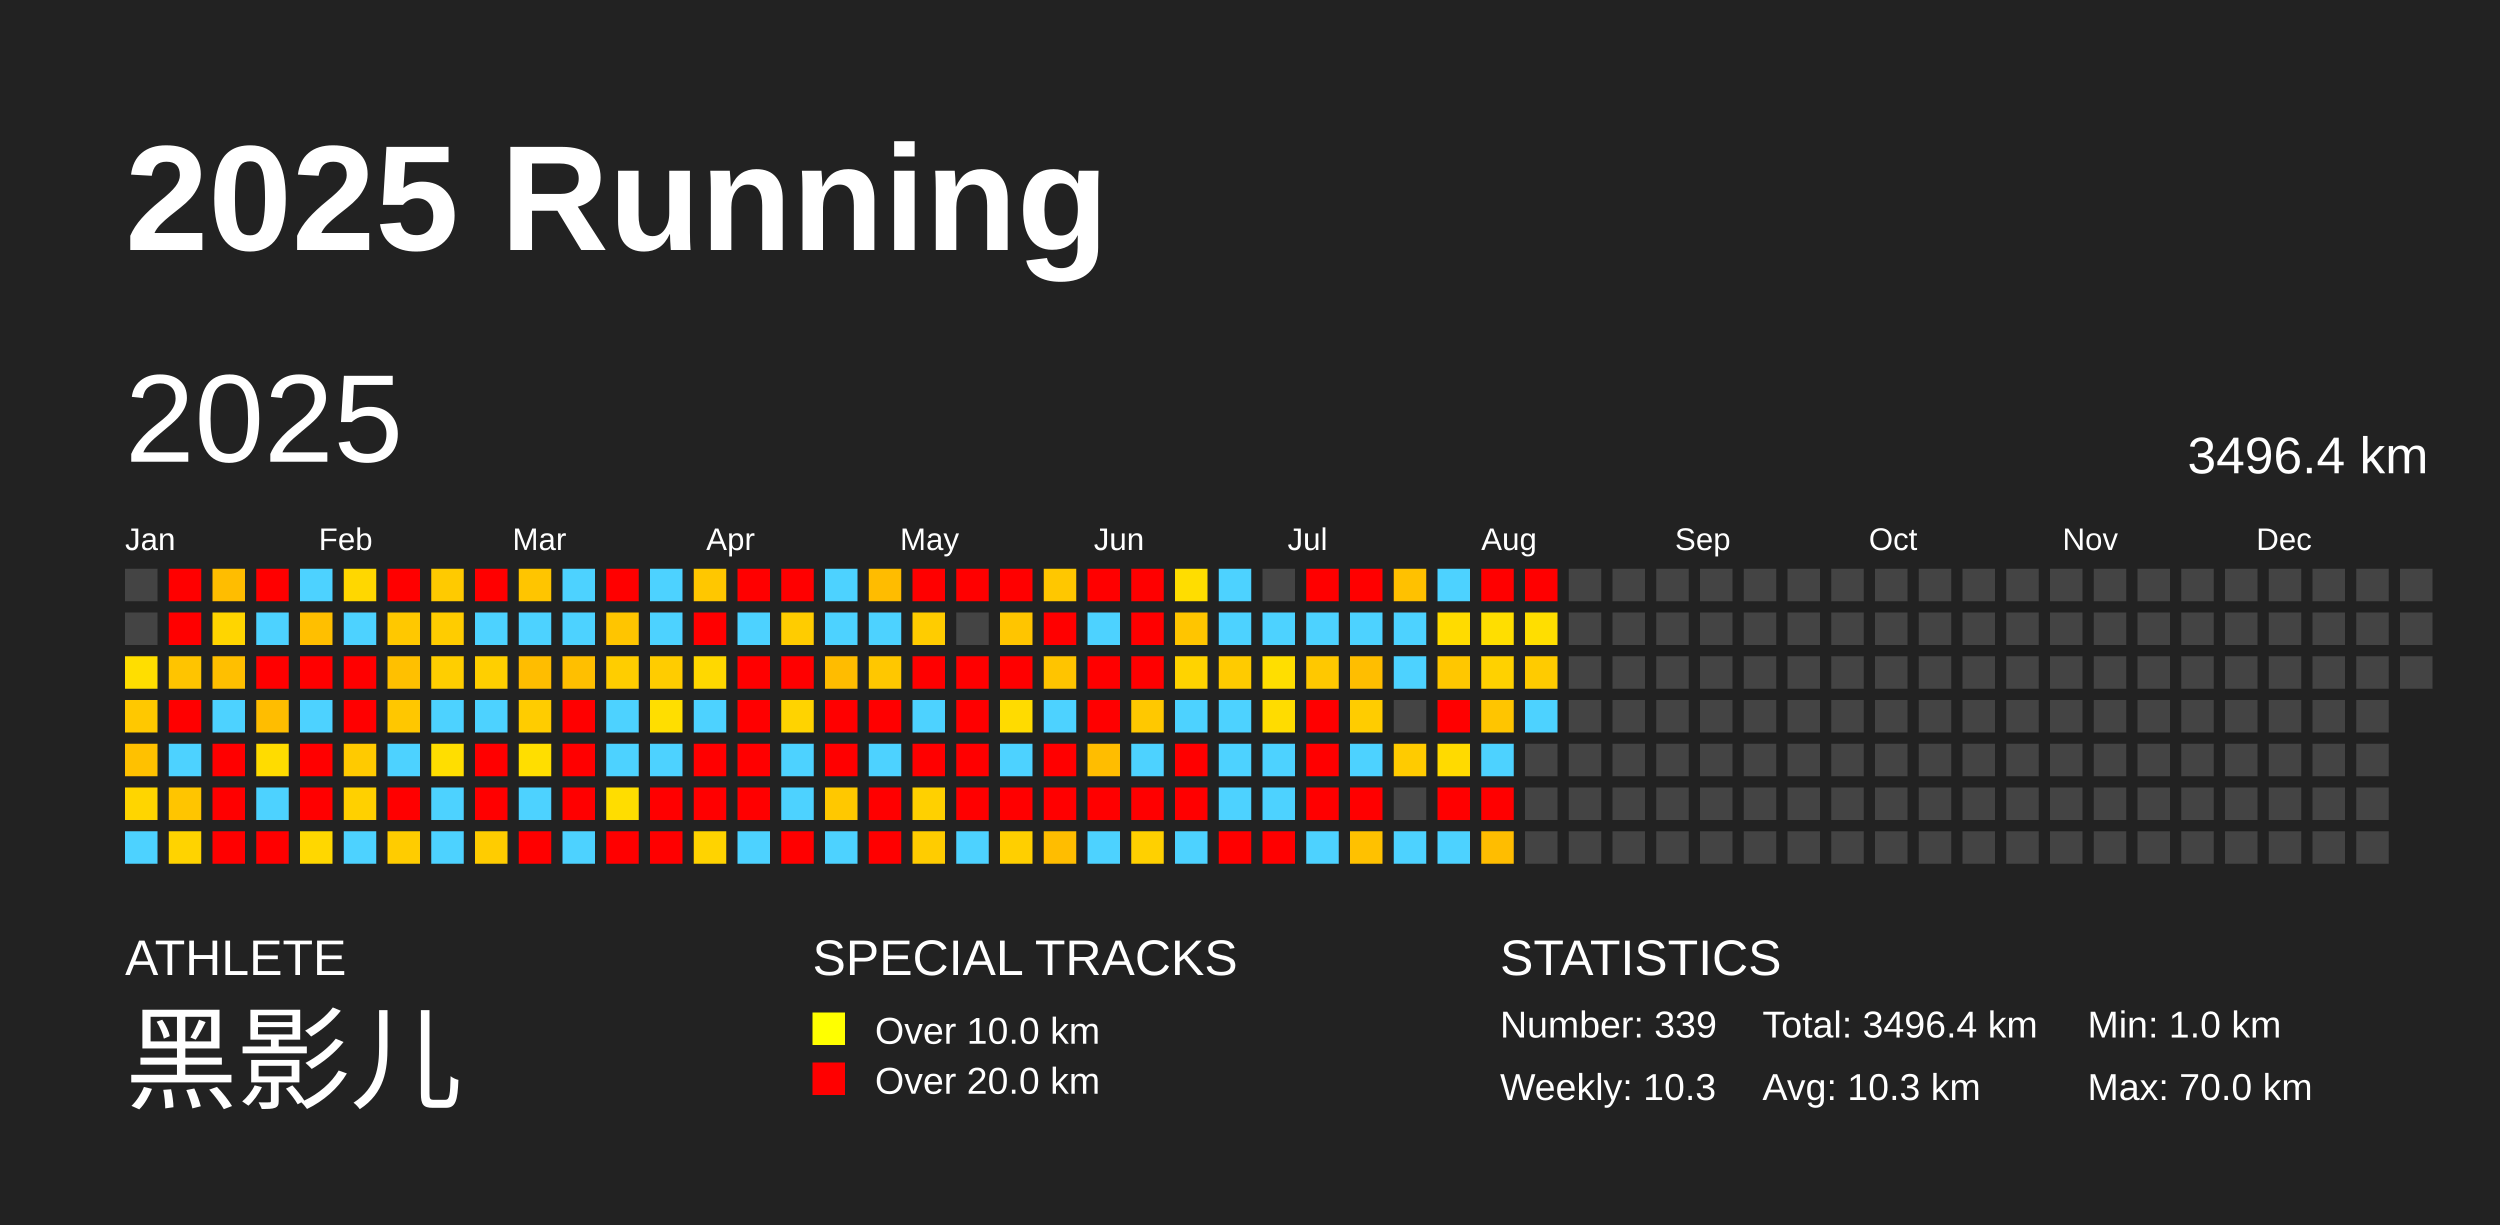
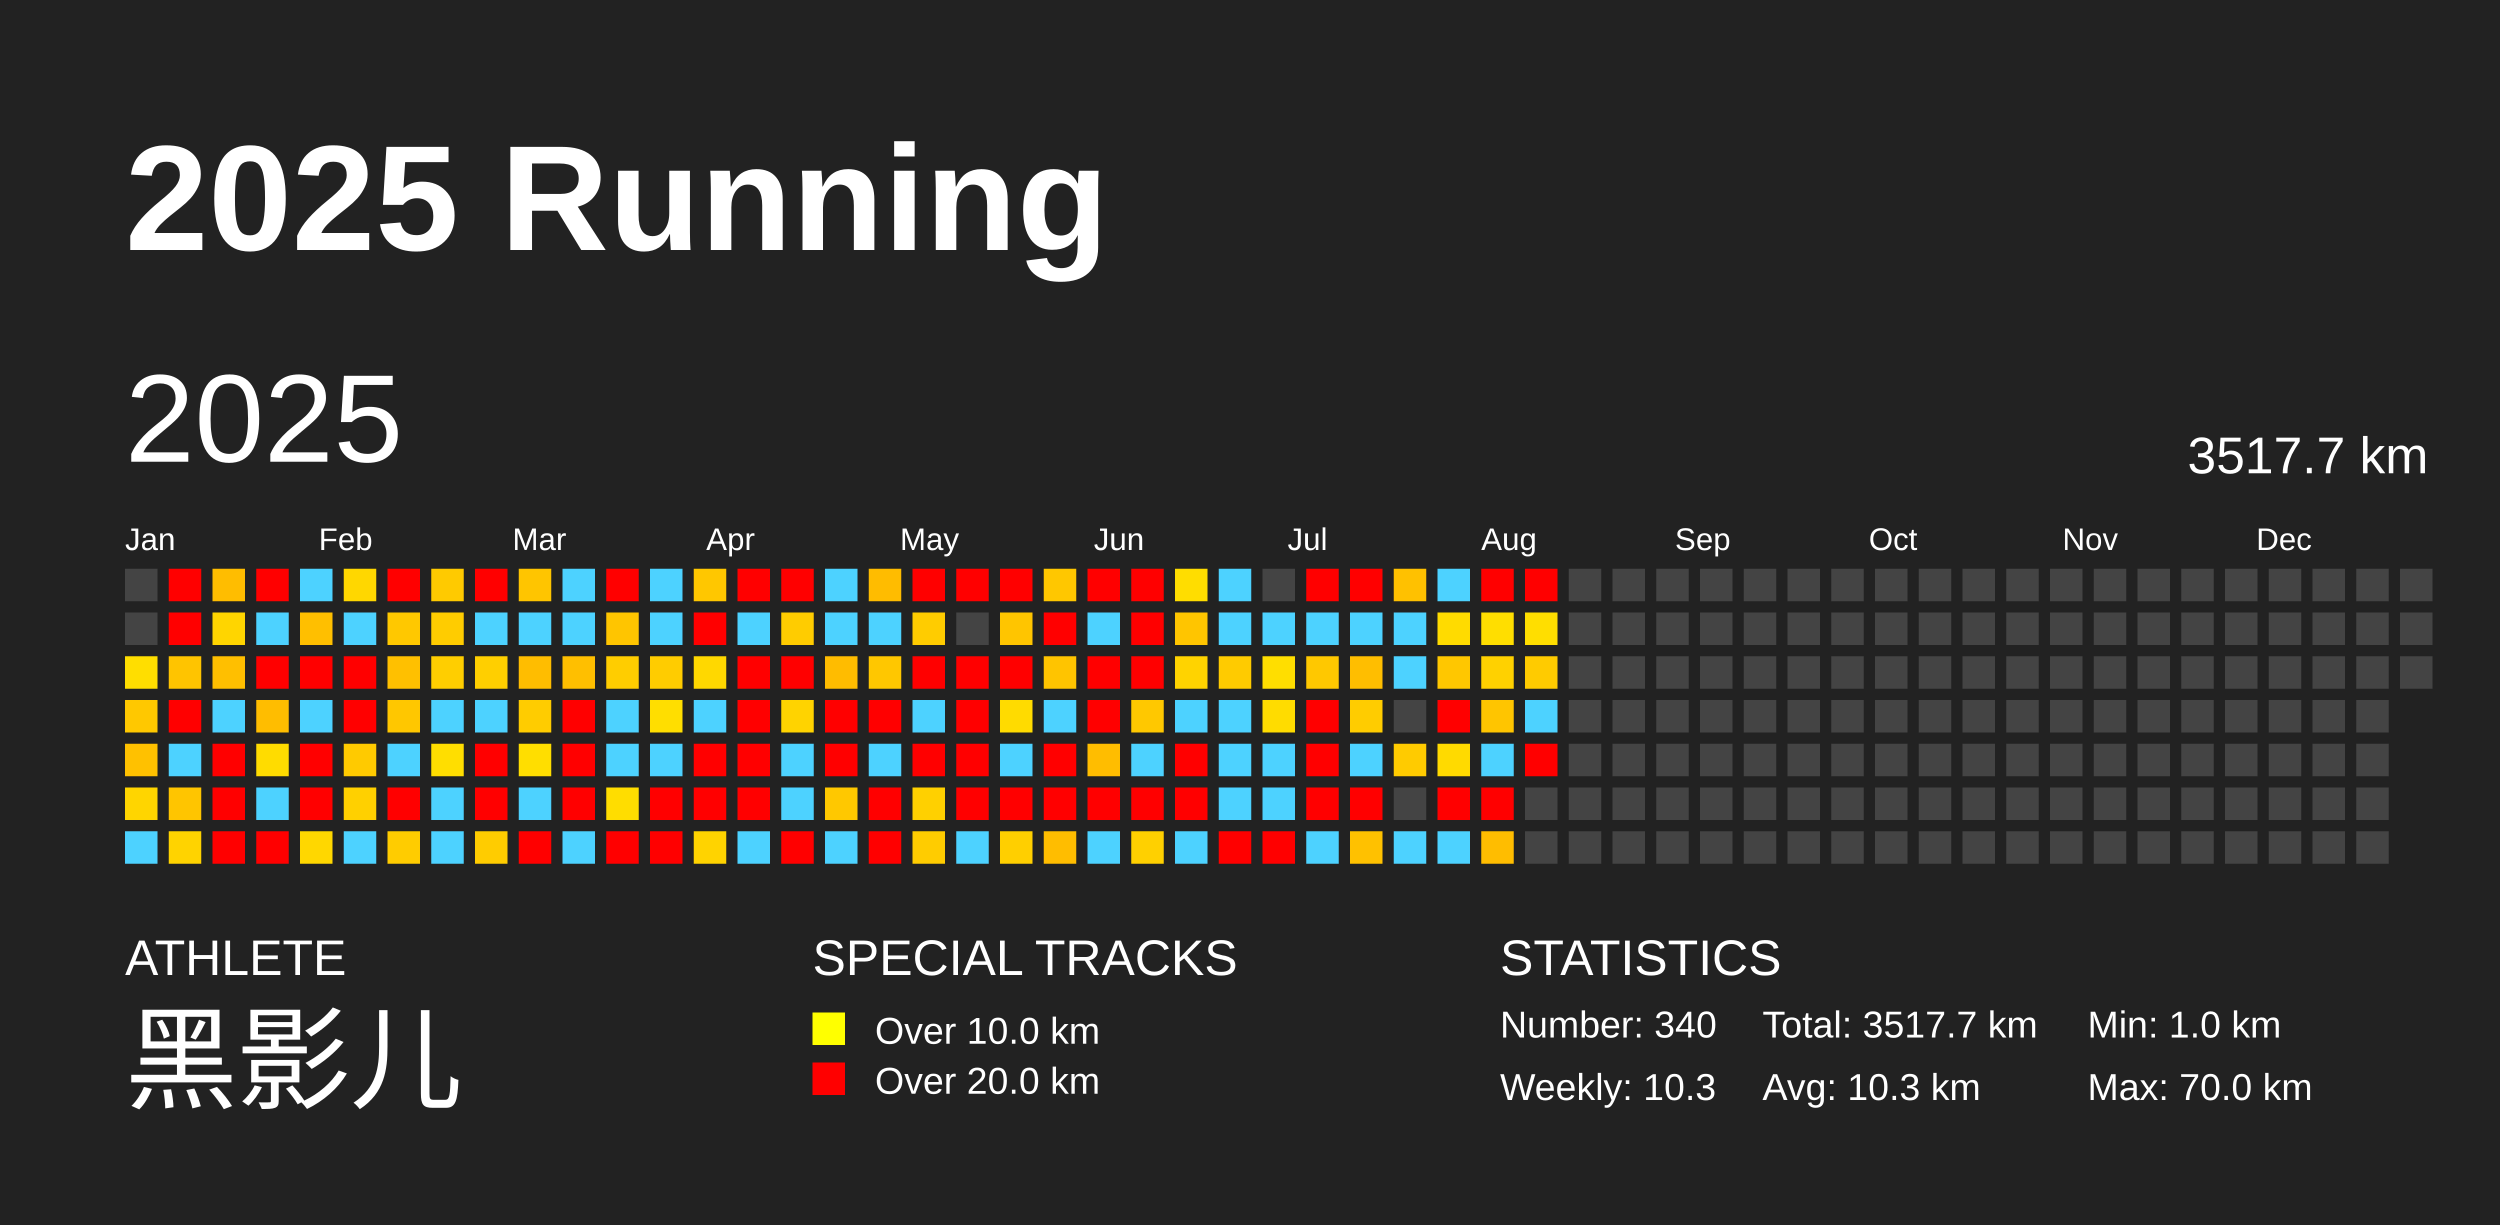
<svg xmlns="http://www.w3.org/2000/svg" baseProfile="full" height="98mm" version="1.1" viewBox="0,0,200,98" width="200mm">
  <defs />
  <rect fill="#222222" height="98" width="200" x="0" y="0" />
  <text fill="#FFFFFF" style="font-size:12px; font-family:Arial; font-weight:bold;" x="10" y="20">2025 Running</text>
  <text fill="#FFFFFF" style="font-size:4px; font-family:Arial" x="10" y="78">ATHLETE</text>
  <text fill="#FFFFFF" style="font-size:9px; font-family:Arial" x="10" y="88">黑影儿</text>
  <text fill="#FFFFFF" style="font-size:4px; font-family:Arial" x="65" y="78">SPECIAL TRACKS</text>
  <rect fill="yellow" height="2.6" width="2.6" x="65" y="81" />
  <text fill="#FFFFFF" style="font-size:3px; font-family:Arial" x="70" y="83.5">Over 10.0 km</text>
  <rect fill="red" height="2.6" width="2.6" x="65" y="85" />
  <text fill="#FFFFFF" style="font-size:3px; font-family:Arial" x="70" y="87.5">Over 20.0 km</text>
  <text fill="#FFFFFF" style="font-size:4px; font-family:Arial" x="120" y="78">STATISTICS</text>
-   <text fill="#FFFFFF" style="font-size:3px; font-family:Arial" x="120" y="83">Number: 339</text>
+   <text fill="#FFFFFF" style="font-size:3px; font-family:Arial" x="120" y="83">Number: 340</text>
  <text fill="#FFFFFF" style="font-size:3px; font-family:Arial" x="120" y="88">Weekly: 10.3</text>
-   <text fill="#FFFFFF" style="font-size:3px; font-family:Arial" x="141" y="83">Total: 3496.4 km</text>
+   <text fill="#FFFFFF" style="font-size:3px; font-family:Arial" x="141" y="83">Total: 3517.7 km</text>
  <text fill="#FFFFFF" style="font-size:3px; font-family:Arial" x="141" y="88">Avg: 10.3 km</text>
  <text fill="#FFFFFF" style="font-size:3px; font-family:Arial" x="167" y="83">Min: 1.0 km</text>
  <text fill="#FFFFFF" style="font-size:3px; font-family:Arial" x="167" y="88">Max: 70.0 km</text>
  <text dominant-baseline="hanging" fill="#FFFFFF" style="font-size:10.0px; font-family:Arial;" x="10" y="30">2025</text>
-   <text dominant-baseline="hanging" fill="#FFFFFF" style="font-size:4.125px; font-family:Arial;" x="175" y="35">3496.4 km</text>
+   <text dominant-baseline="hanging" fill="#FFFFFF" style="font-size:4.125px; font-family:Arial;" x="175" y="35">3517.7 km</text>
  <text fill="#FFFFFF" style="font-size:2.5px; font-family:Arial" x="10.0" y="44">Jan</text>
  <text fill="#FFFFFF" style="font-size:2.5px; font-family:Arial" x="25.5" y="44">Feb</text>
  <text fill="#FFFFFF" style="font-size:2.5px; font-family:Arial" x="41.0" y="44">Mar</text>
  <text fill="#FFFFFF" style="font-size:2.5px; font-family:Arial" x="56.5" y="44">Apr</text>
  <text fill="#FFFFFF" style="font-size:2.5px; font-family:Arial" x="72.0" y="44">May</text>
  <text fill="#FFFFFF" style="font-size:2.5px; font-family:Arial" x="87.5" y="44">Jun</text>
  <text fill="#FFFFFF" style="font-size:2.5px; font-family:Arial" x="103.0" y="44">Jul</text>
  <text fill="#FFFFFF" style="font-size:2.5px; font-family:Arial" x="118.5" y="44">Aug</text>
  <text fill="#FFFFFF" style="font-size:2.5px; font-family:Arial" x="134.0" y="44">Sep</text>
  <text fill="#FFFFFF" style="font-size:2.5px; font-family:Arial" x="149.5" y="44">Oct</text>
  <text fill="#FFFFFF" style="font-size:2.5px; font-family:Arial" x="165.0" y="44">Nov</text>
  <text fill="#FFFFFF" style="font-size:2.5px; font-family:Arial" x="180.5" y="44">Dec</text>
  <rect fill="#444444" height="2.6" width="2.6" x="10.0" y="45.5" />
  <rect fill="#444444" height="2.6" width="2.6" x="10.0" y="49.0" />
  <rect fill="#ffde00" height="2.6" width="2.6" x="10.0" y="52.5" />
  <rect fill="#ffc800" height="2.6" width="2.6" x="10.0" y="56.0" />
  <rect fill="#ffc100" height="2.6" width="2.6" x="10.0" y="59.5" />
  <rect fill="#ffd500" height="2.6" width="2.6" x="10.0" y="63.0" />
  <rect fill="#4dd2ff" height="2.6" width="2.6" x="10.0" y="66.5" />
  <rect fill="red" height="2.6" width="2.6" x="13.5" y="45.5" />
  <rect fill="red" height="2.6" width="2.6" x="13.5" y="49.0" />
  <rect fill="#ffc400" height="2.6" width="2.6" x="13.5" y="52.5" />
  <rect fill="red" height="2.6" width="2.6" x="13.5" y="56.0" />
  <rect fill="#4dd2ff" height="2.6" width="2.6" x="13.5" y="59.5" />
  <rect fill="#ffc500" height="2.6" width="2.6" x="13.5" y="63.0" />
  <rect fill="#ffd300" height="2.6" width="2.6" x="13.5" y="66.5" />
  <rect fill="#ffbd00" height="2.6" width="2.6" x="17.0" y="45.5" />
  <rect fill="#ffd500" height="2.6" width="2.6" x="17.0" y="49.0" />
  <rect fill="#ffbf00" height="2.6" width="2.6" x="17.0" y="52.5" />
  <rect fill="#4dd2ff" height="2.6" width="2.6" x="17.0" y="56.0" />
  <rect fill="red" height="2.6" width="2.6" x="17.0" y="59.5" />
  <rect fill="red" height="2.6" width="2.6" x="17.0" y="63.0" />
  <rect fill="red" height="2.6" width="2.6" x="17.0" y="66.5" />
  <rect fill="red" height="2.6" width="2.6" x="20.5" y="45.5" />
  <rect fill="#4dd2ff" height="2.6" width="2.6" x="20.5" y="49.0" />
  <rect fill="red" height="2.6" width="2.6" x="20.5" y="52.5" />
  <rect fill="#ffbd00" height="2.6" width="2.6" x="20.5" y="56.0" />
  <rect fill="#ffdc00" height="2.6" width="2.6" x="20.5" y="59.5" />
  <rect fill="#4dd2ff" height="2.6" width="2.6" x="20.5" y="63.0" />
  <rect fill="red" height="2.6" width="2.6" x="20.5" y="66.5" />
  <rect fill="#4dd2ff" height="2.6" width="2.6" x="24.0" y="45.5" />
  <rect fill="#ffbf00" height="2.6" width="2.6" x="24.0" y="49.0" />
  <rect fill="red" height="2.6" width="2.6" x="24.0" y="52.5" />
  <rect fill="#4dd2ff" height="2.6" width="2.6" x="24.0" y="56.0" />
  <rect fill="red" height="2.6" width="2.6" x="24.0" y="59.5" />
  <rect fill="red" height="2.6" width="2.6" x="24.0" y="63.0" />
  <rect fill="#ffd700" height="2.6" width="2.6" x="24.0" y="66.5" />
  <rect fill="#ffd700" height="2.6" width="2.6" x="27.5" y="45.5" />
  <rect fill="#4dd2ff" height="2.6" width="2.6" x="27.5" y="49.0" />
  <rect fill="red" height="2.6" width="2.6" x="27.5" y="52.5" />
  <rect fill="red" height="2.6" width="2.6" x="27.5" y="56.0" />
  <rect fill="#ffca00" height="2.6" width="2.6" x="27.5" y="59.5" />
  <rect fill="#ffd000" height="2.6" width="2.6" x="27.5" y="63.0" />
  <rect fill="#4dd2ff" height="2.6" width="2.6" x="27.5" y="66.5" />
  <rect fill="red" height="2.6" width="2.6" x="31.0" y="45.5" />
  <rect fill="#ffc800" height="2.6" width="2.6" x="31.0" y="49.0" />
  <rect fill="#ffc000" height="2.6" width="2.6" x="31.0" y="52.5" />
  <rect fill="#ffc700" height="2.6" width="2.6" x="31.0" y="56.0" />
  <rect fill="#4dd2ff" height="2.6" width="2.6" x="31.0" y="59.5" />
  <rect fill="red" height="2.6" width="2.6" x="31.0" y="63.0" />
  <rect fill="#ffcc00" height="2.6" width="2.6" x="31.0" y="66.5" />
  <rect fill="#ffca00" height="2.6" width="2.6" x="34.5" y="45.5" />
  <rect fill="#ffcc00" height="2.6" width="2.6" x="34.5" y="49.0" />
  <rect fill="#ffce00" height="2.6" width="2.6" x="34.5" y="52.5" />
  <rect fill="#4dd2ff" height="2.6" width="2.6" x="34.5" y="56.0" />
  <rect fill="#ffde00" height="2.6" width="2.6" x="34.5" y="59.5" />
  <rect fill="#4dd2ff" height="2.6" width="2.6" x="34.5" y="63.0" />
  <rect fill="#4dd2ff" height="2.6" width="2.6" x="34.5" y="66.5" />
  <rect fill="red" height="2.6" width="2.6" x="38.0" y="45.5" />
  <rect fill="#4dd2ff" height="2.6" width="2.6" x="38.0" y="49.0" />
  <rect fill="#ffcf00" height="2.6" width="2.6" x="38.0" y="52.5" />
  <rect fill="#4dd2ff" height="2.6" width="2.6" x="38.0" y="56.0" />
  <rect fill="red" height="2.6" width="2.6" x="38.0" y="59.5" />
  <rect fill="red" height="2.6" width="2.6" x="38.0" y="63.0" />
  <rect fill="#ffcc00" height="2.6" width="2.6" x="38.0" y="66.5" />
  <rect fill="#ffc500" height="2.6" width="2.6" x="41.5" y="45.5" />
  <rect fill="#4dd2ff" height="2.6" width="2.6" x="41.5" y="49.0" />
  <rect fill="#ffbd00" height="2.6" width="2.6" x="41.5" y="52.5" />
  <rect fill="#ffcc00" height="2.6" width="2.6" x="41.5" y="56.0" />
  <rect fill="#ffde00" height="2.6" width="2.6" x="41.5" y="59.5" />
  <rect fill="#4dd2ff" height="2.6" width="2.6" x="41.5" y="63.0" />
  <rect fill="red" height="2.6" width="2.6" x="41.5" y="66.5" />
  <rect fill="#4dd2ff" height="2.6" width="2.6" x="45.0" y="45.5" />
  <rect fill="#4dd2ff" height="2.6" width="2.6" x="45.0" y="49.0" />
  <rect fill="#ffbf00" height="2.6" width="2.6" x="45.0" y="52.5" />
  <rect fill="red" height="2.6" width="2.6" x="45.0" y="56.0" />
  <rect fill="red" height="2.6" width="2.6" x="45.0" y="59.5" />
  <rect fill="red" height="2.6" width="2.6" x="45.0" y="63.0" />
  <rect fill="#4dd2ff" height="2.6" width="2.6" x="45.0" y="66.5" />
  <rect fill="red" height="2.6" width="2.6" x="48.5" y="45.5" />
  <rect fill="#ffc500" height="2.6" width="2.6" x="48.5" y="49.0" />
  <rect fill="#ffcd00" height="2.6" width="2.6" x="48.5" y="52.5" />
  <rect fill="#4dd2ff" height="2.6" width="2.6" x="48.5" y="56.0" />
  <rect fill="#4dd2ff" height="2.6" width="2.6" x="48.5" y="59.5" />
  <rect fill="#ffdd00" height="2.6" width="2.6" x="48.5" y="63.0" />
  <rect fill="red" height="2.6" width="2.6" x="48.5" y="66.5" />
  <rect fill="#4dd2ff" height="2.6" width="2.6" x="52.0" y="45.5" />
  <rect fill="#4dd2ff" height="2.6" width="2.6" x="52.0" y="49.0" />
  <rect fill="#ffcc00" height="2.6" width="2.6" x="52.0" y="52.5" />
  <rect fill="#ffde00" height="2.6" width="2.6" x="52.0" y="56.0" />
  <rect fill="#4dd2ff" height="2.6" width="2.6" x="52.0" y="59.5" />
  <rect fill="red" height="2.6" width="2.6" x="52.0" y="63.0" />
  <rect fill="red" height="2.6" width="2.6" x="52.0" y="66.5" />
  <rect fill="#ffc700" height="2.6" width="2.6" x="55.5" y="45.5" />
  <rect fill="red" height="2.6" width="2.6" x="55.5" y="49.0" />
  <rect fill="#ffd800" height="2.6" width="2.6" x="55.5" y="52.5" />
  <rect fill="#4dd2ff" height="2.6" width="2.6" x="55.5" y="56.0" />
  <rect fill="red" height="2.6" width="2.6" x="55.5" y="59.5" />
  <rect fill="red" height="2.6" width="2.6" x="55.5" y="63.0" />
  <rect fill="#ffd300" height="2.6" width="2.6" x="55.5" y="66.5" />
  <rect fill="red" height="2.6" width="2.6" x="59.0" y="45.5" />
  <rect fill="#4dd2ff" height="2.6" width="2.6" x="59.0" y="49.0" />
  <rect fill="red" height="2.6" width="2.6" x="59.0" y="52.5" />
  <rect fill="red" height="2.6" width="2.6" x="59.0" y="56.0" />
  <rect fill="red" height="2.6" width="2.6" x="59.0" y="59.5" />
  <rect fill="red" height="2.6" width="2.6" x="59.0" y="63.0" />
  <rect fill="#4dd2ff" height="2.6" width="2.6" x="59.0" y="66.5" />
  <rect fill="red" height="2.6" width="2.6" x="62.5" y="45.5" />
  <rect fill="#ffcc00" height="2.6" width="2.6" x="62.5" y="49.0" />
  <rect fill="red" height="2.6" width="2.6" x="62.5" y="52.5" />
  <rect fill="#ffd300" height="2.6" width="2.6" x="62.5" y="56.0" />
  <rect fill="#4dd2ff" height="2.6" width="2.6" x="62.5" y="59.5" />
  <rect fill="#4dd2ff" height="2.6" width="2.6" x="62.5" y="63.0" />
  <rect fill="red" height="2.6" width="2.6" x="62.5" y="66.5" />
  <rect fill="#4dd2ff" height="2.6" width="2.6" x="66.0" y="45.5" />
  <rect fill="#4dd2ff" height="2.6" width="2.6" x="66.0" y="49.0" />
  <rect fill="#ffbc00" height="2.6" width="2.6" x="66.0" y="52.5" />
  <rect fill="red" height="2.6" width="2.6" x="66.0" y="56.0" />
  <rect fill="red" height="2.6" width="2.6" x="66.0" y="59.5" />
  <rect fill="#ffc800" height="2.6" width="2.6" x="66.0" y="63.0" />
  <rect fill="#4dd2ff" height="2.6" width="2.6" x="66.0" y="66.5" />
  <rect fill="#ffbc00" height="2.6" width="2.6" x="69.5" y="45.5" />
  <rect fill="#4dd2ff" height="2.6" width="2.6" x="69.5" y="49.0" />
  <rect fill="#ffc700" height="2.6" width="2.6" x="69.5" y="52.5" />
  <rect fill="red" height="2.6" width="2.6" x="69.5" y="56.0" />
  <rect fill="#4dd2ff" height="2.6" width="2.6" x="69.5" y="59.5" />
  <rect fill="red" height="2.6" width="2.6" x="69.5" y="63.0" />
  <rect fill="red" height="2.6" width="2.6" x="69.5" y="66.5" />
  <rect fill="red" height="2.6" width="2.6" x="73.0" y="45.5" />
  <rect fill="#ffcc00" height="2.6" width="2.6" x="73.0" y="49.0" />
  <rect fill="red" height="2.6" width="2.6" x="73.0" y="52.5" />
  <rect fill="#4dd2ff" height="2.6" width="2.6" x="73.0" y="56.0" />
  <rect fill="red" height="2.6" width="2.6" x="73.0" y="59.5" />
  <rect fill="#ffd000" height="2.6" width="2.6" x="73.0" y="63.0" />
  <rect fill="#ffcc00" height="2.6" width="2.6" x="73.0" y="66.5" />
  <rect fill="red" height="2.6" width="2.6" x="76.5" y="45.5" />
  <rect fill="#444444" height="2.6" width="2.6" x="76.5" y="49.0" />
  <rect fill="red" height="2.6" width="2.6" x="76.5" y="52.5" />
  <rect fill="red" height="2.6" width="2.6" x="76.5" y="56.0" />
  <rect fill="red" height="2.6" width="2.6" x="76.5" y="59.5" />
  <rect fill="red" height="2.6" width="2.6" x="76.5" y="63.0" />
  <rect fill="#4dd2ff" height="2.6" width="2.6" x="76.5" y="66.5" />
  <rect fill="red" height="2.6" width="2.6" x="80.0" y="45.5" />
  <rect fill="#ffc500" height="2.6" width="2.6" x="80.0" y="49.0" />
  <rect fill="red" height="2.6" width="2.6" x="80.0" y="52.5" />
  <rect fill="#ffdb00" height="2.6" width="2.6" x="80.0" y="56.0" />
  <rect fill="#4dd2ff" height="2.6" width="2.6" x="80.0" y="59.5" />
  <rect fill="red" height="2.6" width="2.6" x="80.0" y="63.0" />
  <rect fill="#ffcf00" height="2.6" width="2.6" x="80.0" y="66.5" />
  <rect fill="#ffc700" height="2.6" width="2.6" x="83.5" y="45.5" />
  <rect fill="red" height="2.6" width="2.6" x="83.5" y="49.0" />
  <rect fill="#ffc400" height="2.6" width="2.6" x="83.5" y="52.5" />
  <rect fill="#4dd2ff" height="2.6" width="2.6" x="83.5" y="56.0" />
  <rect fill="red" height="2.6" width="2.6" x="83.5" y="59.5" />
  <rect fill="red" height="2.6" width="2.6" x="83.5" y="63.0" />
  <rect fill="#ffbd00" height="2.6" width="2.6" x="83.5" y="66.5" />
  <rect fill="red" height="2.6" width="2.6" x="87.0" y="45.5" />
  <rect fill="#4dd2ff" height="2.6" width="2.6" x="87.0" y="49.0" />
  <rect fill="red" height="2.6" width="2.6" x="87.0" y="52.5" />
  <rect fill="red" height="2.6" width="2.6" x="87.0" y="56.0" />
  <rect fill="#ffbd00" height="2.6" width="2.6" x="87.0" y="59.5" />
  <rect fill="red" height="2.6" width="2.6" x="87.0" y="63.0" />
  <rect fill="#4dd2ff" height="2.6" width="2.6" x="87.0" y="66.5" />
  <rect fill="red" height="2.6" width="2.6" x="90.5" y="45.5" />
  <rect fill="red" height="2.6" width="2.6" x="90.5" y="49.0" />
  <rect fill="red" height="2.6" width="2.6" x="90.5" y="52.5" />
  <rect fill="#ffc800" height="2.6" width="2.6" x="90.5" y="56.0" />
  <rect fill="#4dd2ff" height="2.6" width="2.6" x="90.5" y="59.5" />
  <rect fill="red" height="2.6" width="2.6" x="90.5" y="63.0" />
  <rect fill="#ffd000" height="2.6" width="2.6" x="90.5" y="66.5" />
  <rect fill="#ffdd00" height="2.6" width="2.6" x="94.0" y="45.5" />
  <rect fill="#ffc500" height="2.6" width="2.6" x="94.0" y="49.0" />
  <rect fill="#ffd300" height="2.6" width="2.6" x="94.0" y="52.5" />
  <rect fill="#4dd2ff" height="2.6" width="2.6" x="94.0" y="56.0" />
  <rect fill="red" height="2.6" width="2.6" x="94.0" y="59.5" />
  <rect fill="red" height="2.6" width="2.6" x="94.0" y="63.0" />
  <rect fill="#4dd2ff" height="2.6" width="2.6" x="94.0" y="66.5" />
  <rect fill="#4dd2ff" height="2.6" width="2.6" x="97.5" y="45.5" />
  <rect fill="#4dd2ff" height="2.6" width="2.6" x="97.5" y="49.0" />
  <rect fill="#ffcb00" height="2.6" width="2.6" x="97.5" y="52.5" />
  <rect fill="#4dd2ff" height="2.6" width="2.6" x="97.5" y="56.0" />
  <rect fill="#4dd2ff" height="2.6" width="2.6" x="97.5" y="59.5" />
  <rect fill="#4dd2ff" height="2.6" width="2.6" x="97.5" y="63.0" />
  <rect fill="red" height="2.6" width="2.6" x="97.5" y="66.5" />
  <rect fill="#444444" height="2.6" width="2.6" x="101.0" y="45.5" />
  <rect fill="#4dd2ff" height="2.6" width="2.6" x="101.0" y="49.0" />
  <rect fill="#ffde00" height="2.6" width="2.6" x="101.0" y="52.5" />
  <rect fill="#ffdc00" height="2.6" width="2.6" x="101.0" y="56.0" />
  <rect fill="#4dd2ff" height="2.6" width="2.6" x="101.0" y="59.5" />
  <rect fill="#4dd2ff" height="2.6" width="2.6" x="101.0" y="63.0" />
  <rect fill="red" height="2.6" width="2.6" x="101.0" y="66.5" />
  <rect fill="red" height="2.6" width="2.6" x="104.5" y="45.5" />
  <rect fill="#4dd2ff" height="2.6" width="2.6" x="104.5" y="49.0" />
  <rect fill="#ffc800" height="2.6" width="2.6" x="104.5" y="52.5" />
  <rect fill="red" height="2.6" width="2.6" x="104.5" y="56.0" />
  <rect fill="red" height="2.6" width="2.6" x="104.5" y="59.5" />
  <rect fill="red" height="2.6" width="2.6" x="104.5" y="63.0" />
  <rect fill="#4dd2ff" height="2.6" width="2.6" x="104.5" y="66.5" />
  <rect fill="red" height="2.6" width="2.6" x="108.0" y="45.5" />
  <rect fill="#4dd2ff" height="2.6" width="2.6" x="108.0" y="49.0" />
  <rect fill="#ffbe00" height="2.6" width="2.6" x="108.0" y="52.5" />
  <rect fill="#ffcc00" height="2.6" width="2.6" x="108.0" y="56.0" />
  <rect fill="#4dd2ff" height="2.6" width="2.6" x="108.0" y="59.5" />
  <rect fill="red" height="2.6" width="2.6" x="108.0" y="63.0" />
  <rect fill="#ffc100" height="2.6" width="2.6" x="108.0" y="66.5" />
  <rect fill="#ffc100" height="2.6" width="2.6" x="111.5" y="45.5" />
  <rect fill="#4dd2ff" height="2.6" width="2.6" x="111.5" y="49.0" />
  <rect fill="#4dd2ff" height="2.6" width="2.6" x="111.5" y="52.5" />
  <rect fill="#444444" height="2.6" width="2.6" x="111.5" y="56.0" />
  <rect fill="#ffcb00" height="2.6" width="2.6" x="111.5" y="59.5" />
  <rect fill="#444444" height="2.6" width="2.6" x="111.5" y="63.0" />
  <rect fill="#4dd2ff" height="2.6" width="2.6" x="111.5" y="66.5" />
  <rect fill="#4dd2ff" height="2.6" width="2.6" x="115.0" y="45.5" />
  <rect fill="#ffdb00" height="2.6" width="2.6" x="115.0" y="49.0" />
  <rect fill="#ffc700" height="2.6" width="2.6" x="115.0" y="52.5" />
  <rect fill="red" height="2.6" width="2.6" x="115.0" y="56.0" />
  <rect fill="#ffda00" height="2.6" width="2.6" x="115.0" y="59.5" />
  <rect fill="red" height="2.6" width="2.6" x="115.0" y="63.0" />
  <rect fill="#4dd2ff" height="2.6" width="2.6" x="115.0" y="66.5" />
  <rect fill="red" height="2.6" width="2.6" x="118.5" y="45.5" />
  <rect fill="#ffde00" height="2.6" width="2.6" x="118.5" y="49.0" />
  <rect fill="#ffd100" height="2.6" width="2.6" x="118.5" y="52.5" />
  <rect fill="#ffc500" height="2.6" width="2.6" x="118.5" y="56.0" />
  <rect fill="#4dd2ff" height="2.6" width="2.6" x="118.5" y="59.5" />
  <rect fill="red" height="2.6" width="2.6" x="118.5" y="63.0" />
  <rect fill="#ffbd00" height="2.6" width="2.6" x="118.5" y="66.5" />
  <rect fill="red" height="2.6" width="2.6" x="122.0" y="45.5" />
  <rect fill="#ffde00" height="2.6" width="2.6" x="122.0" y="49.0" />
  <rect fill="#ffcb00" height="2.6" width="2.6" x="122.0" y="52.5" />
  <rect fill="#4dd2ff" height="2.6" width="2.6" x="122.0" y="56.0" />
-   <rect fill="#444444" height="2.6" width="2.6" x="122.0" y="59.5" />
+   <rect fill="red" height="2.6" width="2.6" x="122.0" y="59.5" />
  <rect fill="#444444" height="2.6" width="2.6" x="122.0" y="63.0" />
  <rect fill="#444444" height="2.6" width="2.6" x="122.0" y="66.5" />
  <rect fill="#444444" height="2.6" width="2.6" x="125.5" y="45.5" />
  <rect fill="#444444" height="2.6" width="2.6" x="125.5" y="49.0" />
  <rect fill="#444444" height="2.6" width="2.6" x="125.5" y="52.5" />
  <rect fill="#444444" height="2.6" width="2.6" x="125.5" y="56.0" />
  <rect fill="#444444" height="2.6" width="2.6" x="125.5" y="59.5" />
  <rect fill="#444444" height="2.6" width="2.6" x="125.5" y="63.0" />
  <rect fill="#444444" height="2.6" width="2.6" x="125.5" y="66.5" />
  <rect fill="#444444" height="2.6" width="2.6" x="129.0" y="45.5" />
  <rect fill="#444444" height="2.6" width="2.6" x="129.0" y="49.0" />
  <rect fill="#444444" height="2.6" width="2.6" x="129.0" y="52.5" />
  <rect fill="#444444" height="2.6" width="2.6" x="129.0" y="56.0" />
  <rect fill="#444444" height="2.6" width="2.6" x="129.0" y="59.5" />
  <rect fill="#444444" height="2.6" width="2.6" x="129.0" y="63.0" />
  <rect fill="#444444" height="2.6" width="2.6" x="129.0" y="66.5" />
  <rect fill="#444444" height="2.6" width="2.6" x="132.5" y="45.5" />
  <rect fill="#444444" height="2.6" width="2.6" x="132.5" y="49.0" />
  <rect fill="#444444" height="2.6" width="2.6" x="132.5" y="52.5" />
  <rect fill="#444444" height="2.6" width="2.6" x="132.5" y="56.0" />
  <rect fill="#444444" height="2.6" width="2.6" x="132.5" y="59.5" />
  <rect fill="#444444" height="2.6" width="2.6" x="132.5" y="63.0" />
  <rect fill="#444444" height="2.6" width="2.6" x="132.5" y="66.5" />
  <rect fill="#444444" height="2.6" width="2.6" x="136.0" y="45.5" />
  <rect fill="#444444" height="2.6" width="2.6" x="136.0" y="49.0" />
  <rect fill="#444444" height="2.6" width="2.6" x="136.0" y="52.5" />
  <rect fill="#444444" height="2.6" width="2.6" x="136.0" y="56.0" />
  <rect fill="#444444" height="2.6" width="2.6" x="136.0" y="59.5" />
  <rect fill="#444444" height="2.6" width="2.6" x="136.0" y="63.0" />
  <rect fill="#444444" height="2.6" width="2.6" x="136.0" y="66.5" />
  <rect fill="#444444" height="2.6" width="2.6" x="139.5" y="45.5" />
  <rect fill="#444444" height="2.6" width="2.6" x="139.5" y="49.0" />
  <rect fill="#444444" height="2.6" width="2.6" x="139.5" y="52.5" />
  <rect fill="#444444" height="2.6" width="2.6" x="139.5" y="56.0" />
  <rect fill="#444444" height="2.6" width="2.6" x="139.5" y="59.5" />
  <rect fill="#444444" height="2.6" width="2.6" x="139.5" y="63.0" />
  <rect fill="#444444" height="2.6" width="2.6" x="139.5" y="66.5" />
  <rect fill="#444444" height="2.6" width="2.6" x="143.0" y="45.5" />
  <rect fill="#444444" height="2.6" width="2.6" x="143.0" y="49.0" />
  <rect fill="#444444" height="2.6" width="2.6" x="143.0" y="52.5" />
  <rect fill="#444444" height="2.6" width="2.6" x="143.0" y="56.0" />
  <rect fill="#444444" height="2.6" width="2.6" x="143.0" y="59.5" />
  <rect fill="#444444" height="2.6" width="2.6" x="143.0" y="63.0" />
  <rect fill="#444444" height="2.6" width="2.6" x="143.0" y="66.5" />
  <rect fill="#444444" height="2.6" width="2.6" x="146.5" y="45.5" />
  <rect fill="#444444" height="2.6" width="2.6" x="146.5" y="49.0" />
  <rect fill="#444444" height="2.6" width="2.6" x="146.5" y="52.5" />
  <rect fill="#444444" height="2.6" width="2.6" x="146.5" y="56.0" />
  <rect fill="#444444" height="2.6" width="2.6" x="146.5" y="59.5" />
  <rect fill="#444444" height="2.6" width="2.6" x="146.5" y="63.0" />
  <rect fill="#444444" height="2.6" width="2.6" x="146.5" y="66.5" />
  <rect fill="#444444" height="2.6" width="2.6" x="150.0" y="45.5" />
  <rect fill="#444444" height="2.6" width="2.6" x="150.0" y="49.0" />
  <rect fill="#444444" height="2.6" width="2.6" x="150.0" y="52.5" />
  <rect fill="#444444" height="2.6" width="2.6" x="150.0" y="56.0" />
  <rect fill="#444444" height="2.6" width="2.6" x="150.0" y="59.5" />
  <rect fill="#444444" height="2.6" width="2.6" x="150.0" y="63.0" />
  <rect fill="#444444" height="2.6" width="2.6" x="150.0" y="66.5" />
  <rect fill="#444444" height="2.6" width="2.6" x="153.5" y="45.5" />
  <rect fill="#444444" height="2.6" width="2.6" x="153.5" y="49.0" />
  <rect fill="#444444" height="2.6" width="2.6" x="153.5" y="52.5" />
  <rect fill="#444444" height="2.6" width="2.6" x="153.5" y="56.0" />
  <rect fill="#444444" height="2.6" width="2.6" x="153.5" y="59.5" />
  <rect fill="#444444" height="2.6" width="2.6" x="153.5" y="63.0" />
  <rect fill="#444444" height="2.6" width="2.6" x="153.5" y="66.5" />
  <rect fill="#444444" height="2.6" width="2.6" x="157.0" y="45.5" />
  <rect fill="#444444" height="2.6" width="2.6" x="157.0" y="49.0" />
  <rect fill="#444444" height="2.6" width="2.6" x="157.0" y="52.5" />
  <rect fill="#444444" height="2.6" width="2.6" x="157.0" y="56.0" />
  <rect fill="#444444" height="2.6" width="2.6" x="157.0" y="59.5" />
  <rect fill="#444444" height="2.6" width="2.6" x="157.0" y="63.0" />
  <rect fill="#444444" height="2.6" width="2.6" x="157.0" y="66.5" />
  <rect fill="#444444" height="2.6" width="2.6" x="160.5" y="45.5" />
  <rect fill="#444444" height="2.6" width="2.6" x="160.5" y="49.0" />
  <rect fill="#444444" height="2.6" width="2.6" x="160.5" y="52.5" />
  <rect fill="#444444" height="2.6" width="2.6" x="160.5" y="56.0" />
  <rect fill="#444444" height="2.6" width="2.6" x="160.5" y="59.5" />
  <rect fill="#444444" height="2.6" width="2.6" x="160.5" y="63.0" />
  <rect fill="#444444" height="2.6" width="2.6" x="160.5" y="66.5" />
  <rect fill="#444444" height="2.6" width="2.6" x="164.0" y="45.5" />
  <rect fill="#444444" height="2.6" width="2.6" x="164.0" y="49.0" />
  <rect fill="#444444" height="2.6" width="2.6" x="164.0" y="52.5" />
  <rect fill="#444444" height="2.6" width="2.6" x="164.0" y="56.0" />
  <rect fill="#444444" height="2.6" width="2.6" x="164.0" y="59.5" />
  <rect fill="#444444" height="2.6" width="2.6" x="164.0" y="63.0" />
  <rect fill="#444444" height="2.6" width="2.6" x="164.0" y="66.5" />
  <rect fill="#444444" height="2.6" width="2.6" x="167.5" y="45.5" />
  <rect fill="#444444" height="2.6" width="2.6" x="167.5" y="49.0" />
  <rect fill="#444444" height="2.6" width="2.6" x="167.5" y="52.5" />
  <rect fill="#444444" height="2.6" width="2.6" x="167.5" y="56.0" />
  <rect fill="#444444" height="2.6" width="2.6" x="167.5" y="59.5" />
  <rect fill="#444444" height="2.6" width="2.6" x="167.5" y="63.0" />
  <rect fill="#444444" height="2.6" width="2.6" x="167.5" y="66.5" />
  <rect fill="#444444" height="2.6" width="2.6" x="171.0" y="45.5" />
  <rect fill="#444444" height="2.6" width="2.6" x="171.0" y="49.0" />
  <rect fill="#444444" height="2.6" width="2.6" x="171.0" y="52.5" />
  <rect fill="#444444" height="2.6" width="2.6" x="171.0" y="56.0" />
  <rect fill="#444444" height="2.6" width="2.6" x="171.0" y="59.5" />
  <rect fill="#444444" height="2.6" width="2.6" x="171.0" y="63.0" />
  <rect fill="#444444" height="2.6" width="2.6" x="171.0" y="66.5" />
  <rect fill="#444444" height="2.6" width="2.6" x="174.5" y="45.5" />
  <rect fill="#444444" height="2.6" width="2.6" x="174.5" y="49.0" />
  <rect fill="#444444" height="2.6" width="2.6" x="174.5" y="52.5" />
  <rect fill="#444444" height="2.6" width="2.6" x="174.5" y="56.0" />
  <rect fill="#444444" height="2.6" width="2.6" x="174.5" y="59.5" />
  <rect fill="#444444" height="2.6" width="2.6" x="174.5" y="63.0" />
  <rect fill="#444444" height="2.6" width="2.6" x="174.5" y="66.5" />
  <rect fill="#444444" height="2.6" width="2.6" x="178.0" y="45.5" />
  <rect fill="#444444" height="2.6" width="2.6" x="178.0" y="49.0" />
  <rect fill="#444444" height="2.6" width="2.6" x="178.0" y="52.5" />
  <rect fill="#444444" height="2.6" width="2.6" x="178.0" y="56.0" />
  <rect fill="#444444" height="2.6" width="2.6" x="178.0" y="59.5" />
  <rect fill="#444444" height="2.6" width="2.6" x="178.0" y="63.0" />
  <rect fill="#444444" height="2.6" width="2.6" x="178.0" y="66.5" />
  <rect fill="#444444" height="2.6" width="2.6" x="181.5" y="45.5" />
  <rect fill="#444444" height="2.6" width="2.6" x="181.5" y="49.0" />
  <rect fill="#444444" height="2.6" width="2.6" x="181.5" y="52.5" />
  <rect fill="#444444" height="2.6" width="2.6" x="181.5" y="56.0" />
  <rect fill="#444444" height="2.6" width="2.6" x="181.5" y="59.5" />
  <rect fill="#444444" height="2.6" width="2.6" x="181.5" y="63.0" />
  <rect fill="#444444" height="2.6" width="2.6" x="181.5" y="66.5" />
  <rect fill="#444444" height="2.6" width="2.6" x="185.0" y="45.5" />
  <rect fill="#444444" height="2.6" width="2.6" x="185.0" y="49.0" />
  <rect fill="#444444" height="2.6" width="2.6" x="185.0" y="52.5" />
  <rect fill="#444444" height="2.6" width="2.6" x="185.0" y="56.0" />
  <rect fill="#444444" height="2.6" width="2.6" x="185.0" y="59.5" />
  <rect fill="#444444" height="2.6" width="2.6" x="185.0" y="63.0" />
  <rect fill="#444444" height="2.6" width="2.6" x="185.0" y="66.5" />
  <rect fill="#444444" height="2.6" width="2.6" x="188.5" y="45.5" />
  <rect fill="#444444" height="2.6" width="2.6" x="188.5" y="49.0" />
  <rect fill="#444444" height="2.6" width="2.6" x="188.5" y="52.5" />
  <rect fill="#444444" height="2.6" width="2.6" x="188.5" y="56.0" />
  <rect fill="#444444" height="2.6" width="2.6" x="188.5" y="59.5" />
  <rect fill="#444444" height="2.6" width="2.6" x="188.5" y="63.0" />
  <rect fill="#444444" height="2.6" width="2.6" x="188.5" y="66.5" />
  <rect fill="#444444" height="2.6" width="2.6" x="192.0" y="45.5" />
  <rect fill="#444444" height="2.6" width="2.6" x="192.0" y="49.0" />
  <rect fill="#444444" height="2.6" width="2.6" x="192.0" y="52.5" />
</svg>
